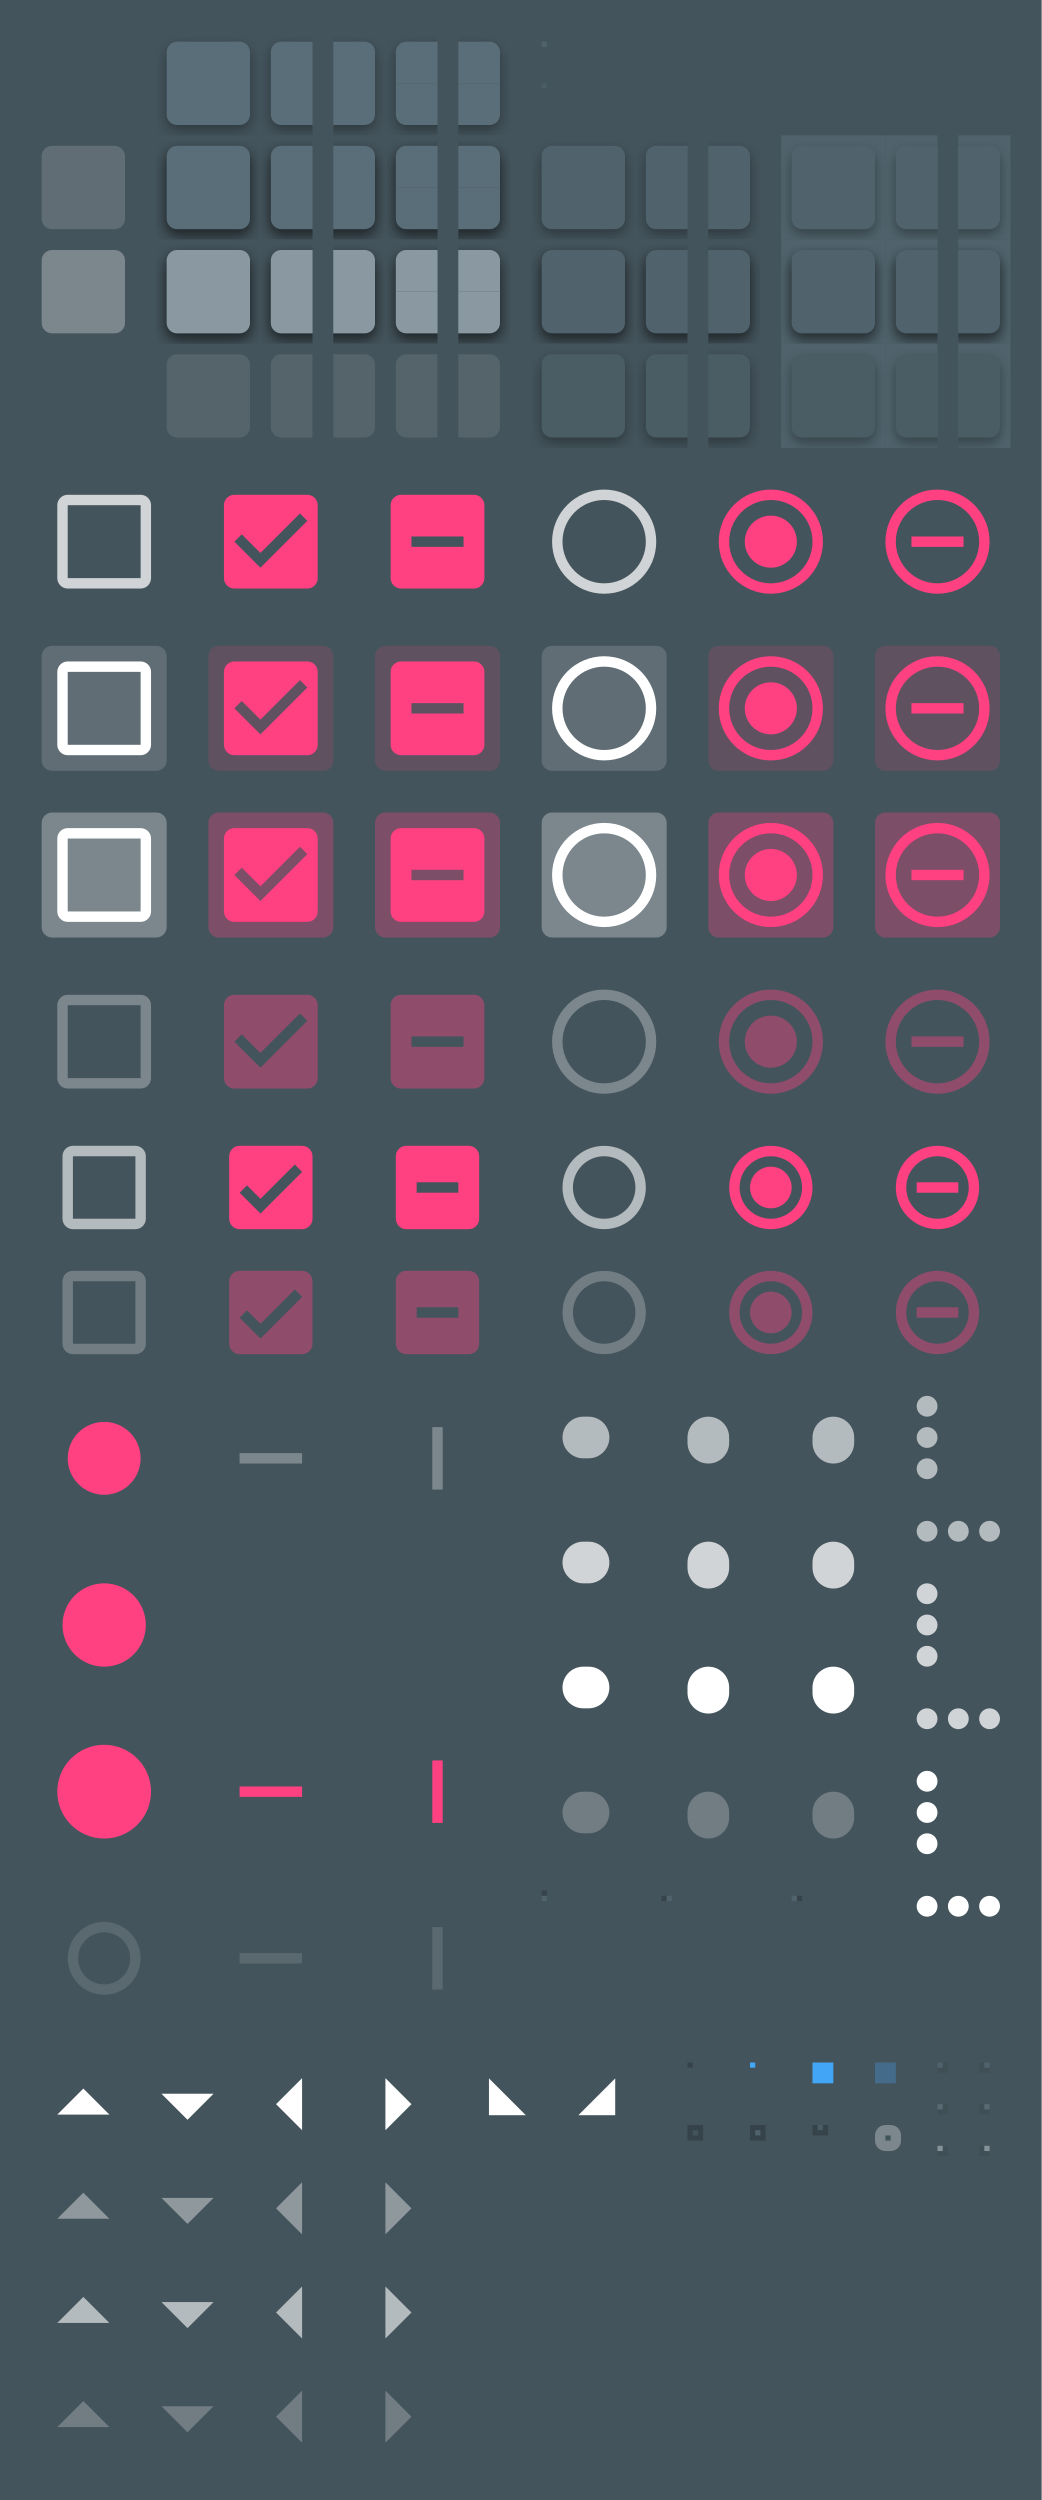
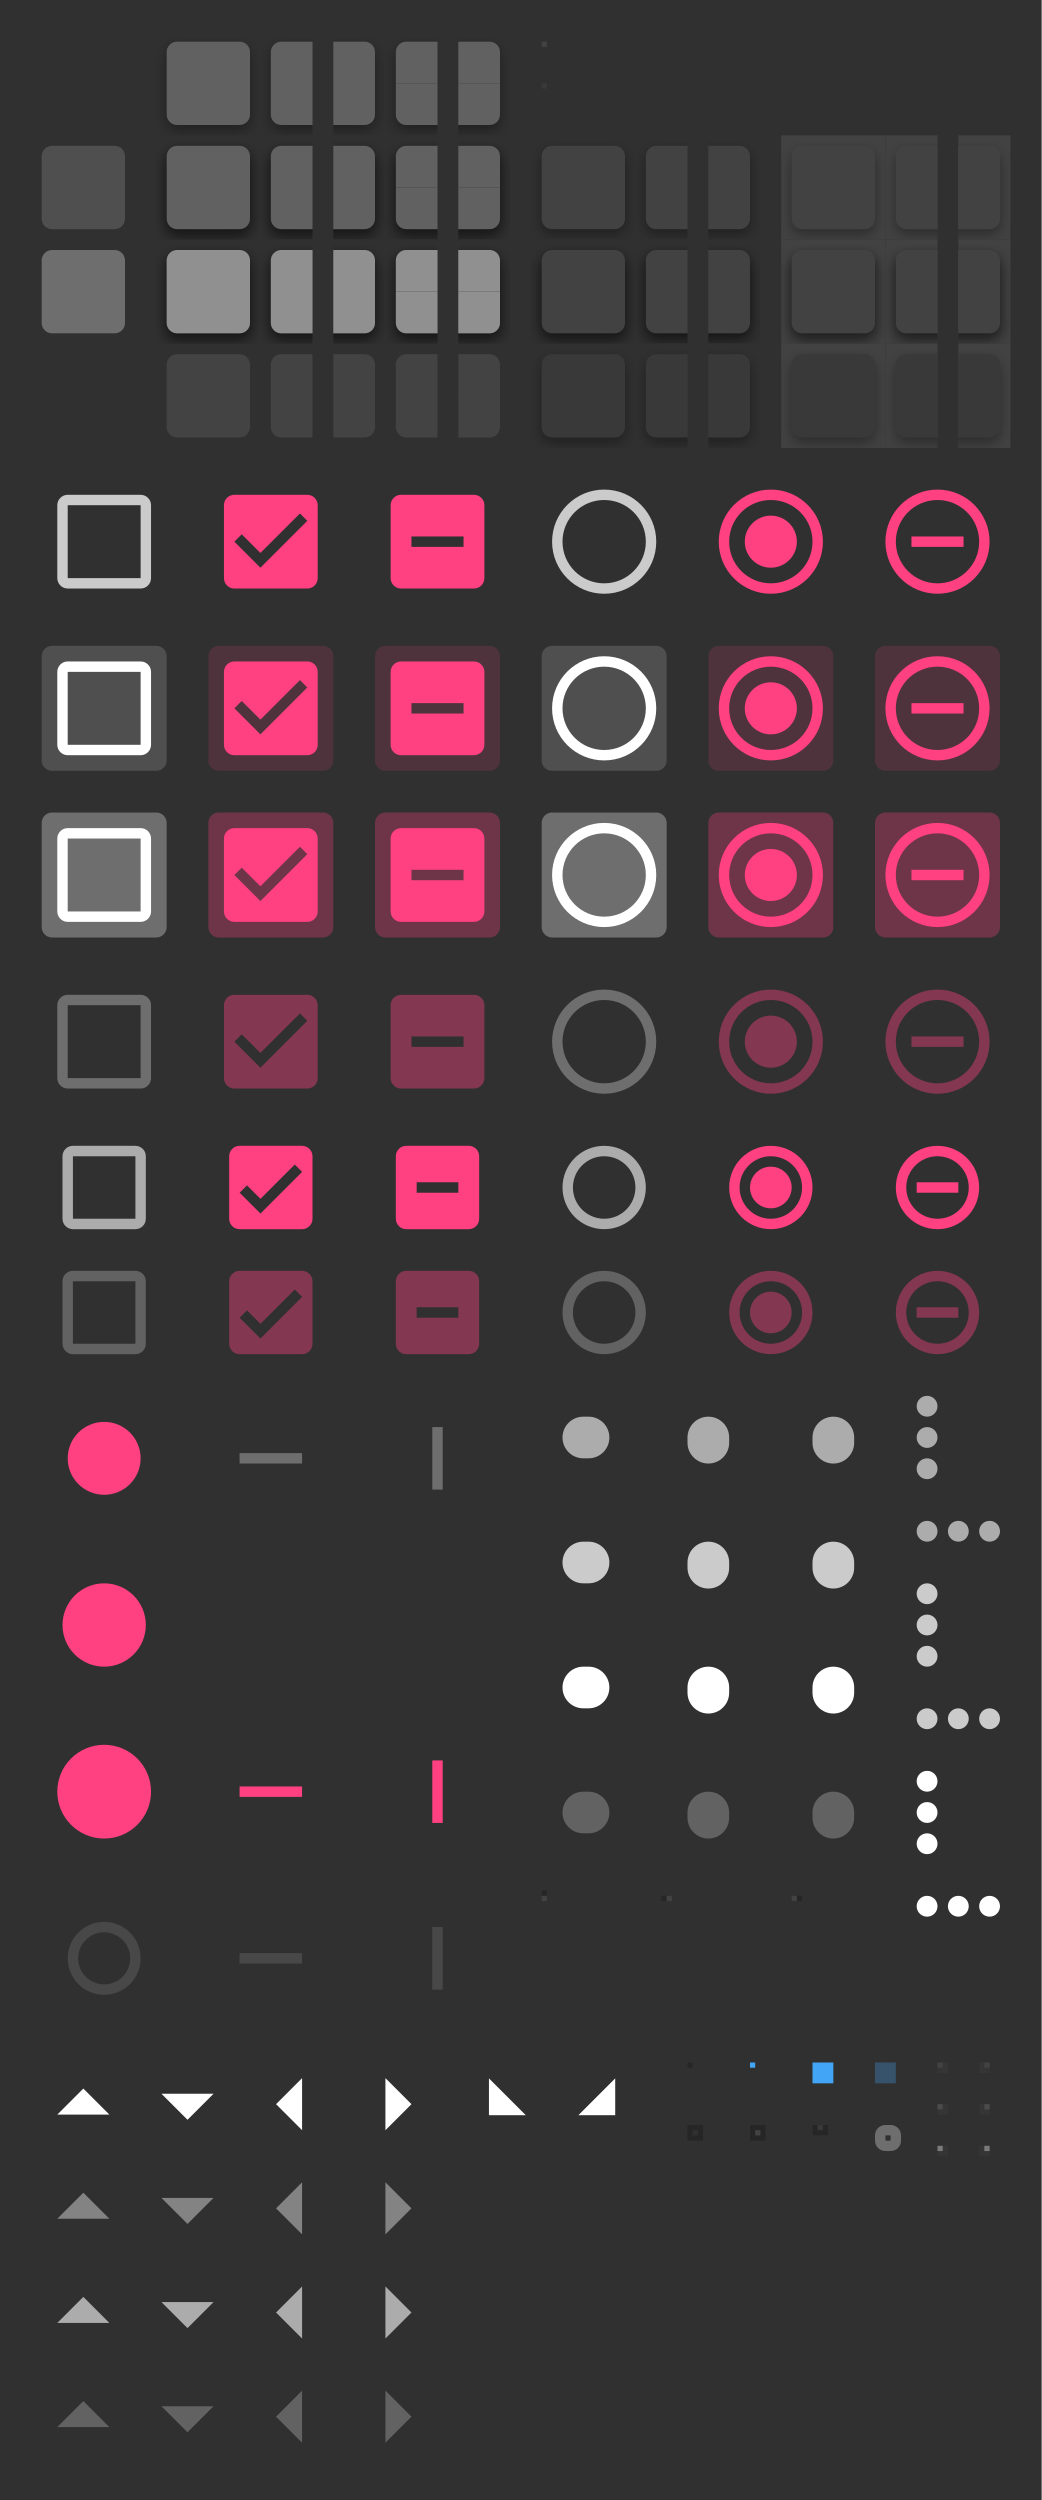
- <svg xmlns="http://www.w3.org/2000/svg" xmlns:xlink="http://www.w3.org/1999/xlink" width="200" height="480" viewBox="0 0 200 480">
-   <rect width="200" height="480" fill="url(#color-bg)" />
-   <defs>
+ <svg xmlns="http://www.w3.org/2000/svg" xmlns:xlink="http://www.w3.org/1999/xlink" width="200" height="480" viewBox="0 0 200 480" version="1.1" id="svg608">
+   <rect width="200" height="480" fill="url(#color-bg)" id="rect6" />
+   <defs id="defs455">
    <filter id="1" color-interpolation-filters="sRGB" x="0" y="0" width="1" height="1">
-       <feFlood flood-color="#000000" flood-opacity="0.12" result="flood" />
-       <feComposite operator="in" in="flood" in2="SourceGraphic" result="composite1" />
-       <feGaussianBlur stdDeviation="1.5" in="composite1" result="blur" />
-       <feOffset dx="0" dy="1" result="offset" />
-       <feComposite in="SourceGraphic" in2="offset" result="fbSourceGraphic" />
-       <feFlood flood-color="#000000" flood-opacity="0.24" in="fbSourceGraphic" result="flood" />
-       <feComposite operator="in" in="flood" in2="fbSourceGraphic" result="composite1" />
-       <feGaussianBlur stdDeviation="1" in="composite1" result="blur" />
-       <feOffset dx="0" dy="1" result="offset" />
-       <feComposite in="fbSourceGraphic" in2="offset" result="composite2" />
+       <feFlood flood-color="#000000" flood-opacity="0.12" result="flood" id="feFlood8" />
+       <feComposite operator="in" in="flood" in2="SourceGraphic" result="composite1" id="feComposite10" />
+       <feGaussianBlur stdDeviation="1.5" in="composite1" result="blur" id="feGaussianBlur12" />
+       <feOffset dx="0" dy="1" result="offset" id="feOffset14" />
+       <feComposite in="SourceGraphic" in2="offset" result="fbSourceGraphic" id="feComposite16" />
+       <feFlood flood-color="#000000" flood-opacity="0.24" in="fbSourceGraphic" result="flood" id="feFlood18" />
+       <feComposite operator="in" in="flood" in2="fbSourceGraphic" result="composite1" id="feComposite20" />
+       <feGaussianBlur stdDeviation="1" in="composite1" result="blur" id="feGaussianBlur22" />
+       <feOffset dx="0" dy="1" result="offset" id="feOffset24" />
+       <feComposite in="fbSourceGraphic" in2="offset" result="composite2" id="feComposite26" />
    </filter>
    <linearGradient id="color-fg">
-       <stop stop-color="#FFFFFF" />
+       <stop stop-color="#FFFFFF" id="stop29" />
    </linearGradient>
    <linearGradient id="color-primary">
-       <stop stop-color="#42A5F5" />
+       <stop stop-color="#42A5F5" id="stop32" />
    </linearGradient>
    <linearGradient id="color-accent">
-       <stop stop-color="#FF4081" />
+       <stop stop-color="#FF4081" id="stop35" />
    </linearGradient>
    <linearGradient id="color-bg">
-       <stop stop-color="#44545c" />
+       <stop id="stop38" style="stop-color:#303030;stop-opacity:1" offset="0" />
    </linearGradient>
    <linearGradient id="color-bg-lighter">
-       <stop stop-color="#596e79" />
+       <stop id="stop41" offset="0" style="stop-color:#616161;stop-opacity:1" />
    </linearGradient>
    <linearGradient id="color-base">
-       <stop stop-color="#50636c" />
+       <stop id="stop44" style="stop-color:#424242;stop-opacity:1" offset="0" />
    </linearGradient>
    <linearGradient id="color-base-alt">
-       <stop stop-color="#4a5c64" />
+       <stop id="stop47" style="stop-color:#393939;stop-opacity:1" offset="0" />
    </linearGradient>
    <linearGradient id="color-border">
-       <stop stop-color="#000000" stop-opacity="0.2" />
+       <stop stop-color="#000000" stop-opacity="0.2" id="stop50" />
    </linearGradient>
    <rect id="1x1" width="1" height="1" />
    <rect id="2x2" width="2" height="2" />
    <rect id="4x4" width="4" height="4" />
    <rect id="16x16" width="16" height="16" opacity="0" />
    <rect id="17x17" width="17" height="17" opacity="0" />
    <rect id="24x24" width="24" height="24" opacity="0" />
    <clipPath id="left">
-       <rect width="10" height="20" x="-2" y="-2" />
+       <rect width="10" height="20" x="-2" y="-2" id="rect59" />
    </clipPath>
    <clipPath id="right">
-       <rect width="10" height="20" x="8" y="-2" />
+       <rect width="10" height="20" x="8" y="-2" id="rect62" />
    </clipPath>
    <clipPath id="left-top">
-       <rect width="10" height="10" x="-2" y="-2" />
+       <rect width="10" height="10" x="-2" y="-2" id="rect65" />
    </clipPath>
    <clipPath id="left-bottom">
-       <rect width="10" height="10" x="-2" y="8" />
+       <rect width="10" height="10" x="-2" y="8" id="rect68" />
    </clipPath>
    <clipPath id="right-top">
-       <rect width="10" height="10" x="8" y="-2" />
+       <rect width="10" height="10" x="8" y="-2" id="rect71" />
    </clipPath>
    <clipPath id="right-bottom">
-       <rect width="10" height="10" x="8" y="8" />
+       <rect width="10" height="10" x="8" y="8" id="rect74" />
    </clipPath>
    <g id="base-box">
-       <rect width="20" height="20" x="-2" y="-2" opacity="0" />
-       <rect width="16" height="16" rx="2" ry="2" />
+       <rect width="20" height="20" x="-2" y="-2" opacity="0" id="rect77" />
+       <rect width="16" height="16" rx="2" ry="2" id="rect79" />
    </g>
    <use xlink:href="#base-box" id="base-flat-button" fill="url(#color-fg)" opacity="0" />
    <use xlink:href="#base-box" id="base-flat-button-hover" fill="url(#color-fg)" opacity="0.15" />
    <use xlink:href="#base-box" id="base-flat-button-active" fill="url(#color-fg)" opacity="0.3" />
    <use xlink:href="#base-box" id="base-flat-button-insensitive" fill="url(#color-fg)" opacity="0" />
    <use xlink:href="#base-box" id="base-button" fill="url(#color-bg-lighter)" filter="url(#1)" />
    <use xlink:href="#base-button" id="base-button-hover" filter="url(#1)" />
    <g id="base-button-active">
-       <use xlink:href="#base-button-hover" />
-       <use xlink:href="#base-flat-button-active" />
+       <use xlink:href="#base-button-hover" id="use88" />
+       <use xlink:href="#base-flat-button-active" id="use90" />
    </g>
    <use xlink:href="#base-flat-button-active" id="base-button-insensitive" opacity="0.3" />
    <use xlink:href="#1x1" id="base-entry-background" fill="url(#color-base)" />
    <use xlink:href="#1x1" id="base-entry-background-insensitive" fill="url(#color-base-alt)" />
    <use xlink:href="#base-box" id="base-entry-box" fill="url(#color-base)" filter="url(#1)" />
    <use xlink:href="#base-entry-box" id="base-entry-box-active" filter="url(#1)" />
    <use xlink:href="#base-box" id="base-entry-box-insensitive" fill="url(#color-base-alt)" filter="url(#1)" />
    <rect id="background-fill" width="20" height="20" x="-2" y="-2" fill="url(#color-bg)" />
    <g id="base-entry">
-       <use xlink:href="#background-fill" />
-       <use xlink:href="#base-entry-box" />
+       <use xlink:href="#background-fill" id="use100" />
+       <use xlink:href="#base-entry-box" id="use102" />
    </g>
    <g id="base-entry-active">
-       <use xlink:href="#background-fill" />
-       <use xlink:href="#base-entry-box-active" />
+       <use xlink:href="#background-fill" id="use105" />
+       <use xlink:href="#base-entry-box-active" id="use107" />
    </g>
    <g id="base-entry-insensitive">
-       <use xlink:href="#background-fill" />
-       <use xlink:href="#base-entry-box-insensitive" />
+       <use xlink:href="#background-fill" id="use110" />
+       <use xlink:href="#base-entry-box-insensitive" id="use112" />
    </g>
    <rect id="notebook-background-fill" width="20" height="20" x="-2" y="-2" fill="url(#color-base)" />
    <g id="base-notebook-entry">
-       <use xlink:href="#notebook-background-fill" />
-       <use xlink:href="#base-entry-box" />
+       <use xlink:href="#notebook-background-fill" id="use116" />
+       <use xlink:href="#base-entry-box" id="use118" />
    </g>
    <g id="base-notebook-entry-active">
-       <use xlink:href="#notebook-background-fill" />
-       <use xlink:href="#base-entry-box-active" />
+       <use xlink:href="#notebook-background-fill" id="use121" />
+       <use xlink:href="#base-entry-box-active" id="use123" />
    </g>
    <g id="base-notebook-entry-insensitive">
-       <use xlink:href="#notebook-background-fill" />
-       <use xlink:href="#base-entry-box-insensitive" />
+       <use xlink:href="#notebook-background-fill" id="use126" />
+       <use xlink:href="#base-entry-box-insensitive" id="use128" />
    </g>
    <use clip-path="url(#left)" xlink:href="#base-button" id="base-combo-rtl-button" />
    <use clip-path="url(#left)" xlink:href="#base-button-hover" id="base-combo-rtl-button-hover" />
    <use clip-path="url(#left)" xlink:href="#base-button-active" id="base-combo-rtl-button-active" />
    <use clip-path="url(#left)" xlink:href="#base-button-insensitive" id="base-combo-rtl-button-insensitive" />
    <use clip-path="url(#right)" xlink:href="#base-button" id="base-combo-ltr-button" />
    <use clip-path="url(#right)" xlink:href="#base-button-hover" id="base-combo-ltr-button-hover" />
    <use clip-path="url(#right)" xlink:href="#base-button-active" id="base-combo-ltr-button-active" />
    <use clip-path="url(#right)" xlink:href="#base-button-insensitive" id="base-combo-ltr-button-insensitive" />
    <use clip-path="url(#left-top)" xlink:href="#base-button" id="base-spin-rtl-up" />
    <use clip-path="url(#left-top)" xlink:href="#base-button-hover" id="base-spin-rtl-up-hover" />
    <use clip-path="url(#left-top)" xlink:href="#base-button-active" id="base-spin-rtl-up-active" />
    <use clip-path="url(#left-top)" xlink:href="#base-button-insensitive" id="base-spin-rtl-up-insensitive" />
    <use clip-path="url(#left-bottom)" xlink:href="#base-button" id="base-spin-rtl-down" />
    <use clip-path="url(#left-bottom)" xlink:href="#base-button-hover" id="base-spin-rtl-down-hover" />
    <use clip-path="url(#left-bottom)" xlink:href="#base-button-active" id="base-spin-rtl-down-active" />
    <use clip-path="url(#left-bottom)" xlink:href="#base-button-insensitive" id="base-spin-rtl-down-insensitive" />
    <use clip-path="url(#right-top)" xlink:href="#base-button" id="base-spin-ltr-up" />
    <use clip-path="url(#right-top)" xlink:href="#base-button-hover" id="base-spin-ltr-up-hover" />
    <use clip-path="url(#right-top)" xlink:href="#base-button-active" id="base-spin-ltr-up-active" />
    <use clip-path="url(#right-top)" xlink:href="#base-button-insensitive" id="base-spin-ltr-up-insensitive" />
    <use clip-path="url(#right-bottom)" xlink:href="#base-button" id="base-spin-ltr-down" />
    <use clip-path="url(#right-bottom)" xlink:href="#base-button-hover" id="base-spin-ltr-down-hover" />
    <use clip-path="url(#right-bottom)" xlink:href="#base-button-active" id="base-spin-ltr-down-active" />
    <use clip-path="url(#right-bottom)" xlink:href="#base-button-insensitive" id="base-spin-ltr-down-insensitive" />
    <use clip-path="url(#left)" xlink:href="#base-entry" id="base-combo-ltr-entry" />
    <use clip-path="url(#left)" xlink:href="#base-entry-active" id="base-combo-ltr-entry-active" />
    <use clip-path="url(#left)" xlink:href="#base-entry-insensitive" id="base-combo-ltr-entry-insensitive" />
    <use clip-path="url(#right)" xlink:href="#base-entry" id="base-combo-rtl-entry" />
    <use clip-path="url(#right)" xlink:href="#base-entry-active" id="base-combo-rtl-entry-active" />
    <use clip-path="url(#right)" xlink:href="#base-entry-insensitive" id="base-combo-rtl-entry-insensitive" />
    <use clip-path="url(#left)" xlink:href="#base-notebook-entry" id="base-notebook-combo-ltr-entry" />
    <use clip-path="url(#left)" xlink:href="#base-notebook-entry-active" id="base-notebook-combo-ltr-entry-active" />
    <use clip-path="url(#left)" xlink:href="#base-notebook-entry-insensitive" id="base-notebook-combo-ltr-entry-insensitive" />
    <use clip-path="url(#right)" xlink:href="#base-notebook-entry" id="base-notebook-combo-rtl-entry" />
    <use clip-path="url(#right)" xlink:href="#base-notebook-entry-active" id="base-notebook-combo-rtl-entry-active" />
    <use clip-path="url(#right)" xlink:href="#base-notebook-entry-insensitive" id="base-notebook-combo-rtl-entry-insensitive" />
    <path id="checkbox-unchecked-path" d="M19 5v14H5V5h14m0-2H5c-1.1 0-2 .9-2 2v14c0 1.1.9 2 2 2h14c1.1 0 2-.9 2-2V5c0-1.1-.9-2-2-2z" />
    <path id="checkbox-checked-path" d="M19 3H5c-1.11 0-2 .9-2 2v14c0 1.1.89 2 2 2h14c1.11 0 2-.9 2-2V5c0-1.1-.89-2-2-2zm-9 14l-5-5 1.41-1.41L10 14.17l7.59-7.59L19 8l-9 9z" />
    <path id="checkbox-mixed-path" d="M19 3H5c-1.1 0-2 .9-2 2v14c0 1.1.9 2 2 2h14c1.1 0 2-.9 2-2V5c0-1.1-.9-2-2-2zm-2 10H7v-2h10v2z" />
    <path id="radio-unchecked-path" d="M12 2C6.48 2 2 6.48 2 12s4.48 10 10 10 10-4.48 10-10S17.52 2 12 2zm0 18c-4.42 0-8-3.58-8-8s3.58-8 8-8 8 3.58 8 8-3.58 8-8 8z" />
    <path id="radio-checked-path" d="M12 7c-2.76 0-5 2.24-5 5s2.24 5 5 5 5-2.24 5-5-2.24-5-5-5zm0-5C6.48 2 2 6.48 2 12s4.48 10 10 10 10-4.48 10-10S17.52 2 12 2zm0 18c-4.42 0-8-3.58-8-8s3.58-8 8-8 8 3.58 8 8-3.58 8-8 8z" />
    <path id="radio-mixed-path" d="m12 2c-5.52 0-10 4.48-10 10s4.48 10 10 10 10-4.48 10-10-4.48-10-10-10zm0 2c4.42 0 8 3.58 8 8s-3.58 8-8 8-8-3.58-8-8 3.58-8 8-8zm-5 7v2h10v-2h-10z" />
    <path id="menu-checkbox-unchecked-path" d="m2 0a2 2 0 0 0 -2 2v12a2 2 0 0 0 2 2h12a2 2 0 0 0 2 -2v-12a2 2 0 0 0 -2 -2h-12zm0 2h12v12h-12v-12z" />
    <path id="menu-checkbox-checked-path" d="m2 0a2 2 0 0 0 -2 2v12a2 2 0 0 0 2 2h12a2 2 0 0 0 2 -2v-12a2 2 0 0 0 -2 -2h-12zm10.6 3.59l1.41 1.41-8 8-4-4 1.41-1.41 2.59 2.59 6.59-6.59z" />
    <path id="menu-checkbox-mixed-path" d="m2 0a2 2 0 0 0 -2 2v12a2 2 0 0 0 2 2h12a2 2 0 0 0 2 -2v-12a2 2 0 0 0 -2 -2h-12zm2 7h8v2h-8v-2z" />
    <path id="menu-radio-unchecked-path" d="m8 0a8 8 0 0 0 -8 8 8 8 0 0 0 8 8 8 8 0 0 0 8 -8 8 8 0 0 0 -8 -8zm0 2a6 6 0 0 1 6 6 6 6 0 0 1 -6 6 6 6 0 0 1 -6 -6 6 6 0 0 1 6 -6z" />
    <path id="menu-radio-checked-path" d="m8 0a8 8 0 0 0 -8 8 8 8 0 0 0 8 8 8 8 0 0 0 8 -8 8 8 0 0 0 -8 -8zm0 2a6 6 0 0 1 6 6 6 6 0 0 1 -6 6 6 6 0 0 1 -6 -6 6 6 0 0 1 6 -6zm0 2a4 4 0 0 0 -4 4 4 4 0 0 0 4 4 4 4 0 0 0 4 -4 4 4 0 0 0 -4 -4z" />
    <path id="menu-radio-mixed-path" d="m8 0a8 8 0 0 0 -8 8 8 8 0 0 0 8 8 8 8 0 0 0 8 -8 8 8 0 0 0 -8 -8zm0 2a6 6 0 0 1 6 6 6 6 0 0 1 -6 6 6 6 0 0 1 -6 -6 6 6 0 0 1 6 -6zm-4 5v2h8v-2h-8z" />
    <rect id="button-fill" width="24" height="24" rx="2" ry="2" />
    <g id="base-checkbox-unchecked" fill="url(#color-fg)" opacity="0.75">
-       <use xlink:href="#button-fill" opacity="0" />
-       <use xlink:href="#checkbox-unchecked-path" />
+       <use xlink:href="#button-fill" opacity="0" id="use180" />
+       <use xlink:href="#checkbox-unchecked-path" id="use182" />
    </g>
    <g id="base-checkbox-unchecked-hover" fill="url(#color-fg)">
-       <use xlink:href="#button-fill" opacity="0.15" />
-       <use xlink:href="#checkbox-unchecked-path" />
+       <use xlink:href="#button-fill" opacity="0.15" id="use185" />
+       <use xlink:href="#checkbox-unchecked-path" id="use187" />
    </g>
    <g id="base-checkbox-unchecked-active" fill="url(#color-fg)">
-       <use xlink:href="#button-fill" opacity="0.3" />
-       <use xlink:href="#checkbox-unchecked-path" />
+       <use xlink:href="#button-fill" opacity="0.3" id="use190" />
+       <use xlink:href="#checkbox-unchecked-path" id="use192" />
    </g>
    <use xlink:href="#base-checkbox-unchecked" id="base-checkbox-unchecked-insensitive" opacity="0.4" />
    <g id="base-checkbox-checked" fill="url(#color-accent)">
-       <use xlink:href="#button-fill" opacity="0" />
-       <use xlink:href="#checkbox-checked-path" />
+       <use xlink:href="#button-fill" opacity="0" id="use196" />
+       <use xlink:href="#checkbox-checked-path" id="use198" />
    </g>
    <g id="base-checkbox-checked-hover" fill="url(#color-accent)">
-       <use xlink:href="#button-fill" opacity="0.15" />
-       <use xlink:href="#checkbox-checked-path" />
+       <use xlink:href="#button-fill" opacity="0.15" id="use201" />
+       <use xlink:href="#checkbox-checked-path" id="use203" />
    </g>
    <g id="base-checkbox-checked-active" fill="url(#color-accent)">
-       <use xlink:href="#button-fill" opacity="0.3" />
-       <use xlink:href="#checkbox-checked-path" />
+       <use xlink:href="#button-fill" opacity="0.3" id="use206" />
+       <use xlink:href="#checkbox-checked-path" id="use208" />
    </g>
    <use xlink:href="#base-checkbox-checked" id="base-checkbox-checked-insensitive" opacity="0.4" />
    <g id="base-checkbox-mixed" fill="url(#color-accent)">
-       <use xlink:href="#button-fill" opacity="0" />
-       <use xlink:href="#checkbox-mixed-path" />
+       <use xlink:href="#button-fill" opacity="0" id="use212" />
+       <use xlink:href="#checkbox-mixed-path" id="use214" />
    </g>
    <g id="base-checkbox-mixed-hover" fill="url(#color-accent)">
-       <use xlink:href="#button-fill" opacity="0.15" />
-       <use xlink:href="#checkbox-mixed-path" />
+       <use xlink:href="#button-fill" opacity="0.15" id="use217" />
+       <use xlink:href="#checkbox-mixed-path" id="use219" />
    </g>
    <g id="base-checkbox-mixed-active" fill="url(#color-accent)">
-       <use xlink:href="#button-fill" opacity="0.3" />
-       <use xlink:href="#checkbox-mixed-path" />
+       <use xlink:href="#button-fill" opacity="0.3" id="use222" />
+       <use xlink:href="#checkbox-mixed-path" id="use224" />
    </g>
    <use xlink:href="#base-checkbox-mixed" id="base-checkbox-mixed-insensitive" opacity="0.4" />
    <g id="base-radio-unchecked" fill="url(#color-fg)" opacity="0.75">
-       <use xlink:href="#button-fill" opacity="0" />
-       <use xlink:href="#radio-unchecked-path" />
+       <use xlink:href="#button-fill" opacity="0" id="use228" />
+       <use xlink:href="#radio-unchecked-path" id="use230" />
    </g>
    <g id="base-radio-unchecked-hover" fill="url(#color-fg)">
-       <use xlink:href="#button-fill" opacity="0.15" />
-       <use xlink:href="#radio-unchecked-path" />
+       <use xlink:href="#button-fill" opacity="0.15" id="use233" />
+       <use xlink:href="#radio-unchecked-path" id="use235" />
    </g>
    <g id="base-radio-unchecked-active" fill="url(#color-fg)">
-       <use xlink:href="#button-fill" opacity="0.3" />
-       <use xlink:href="#radio-unchecked-path" />
+       <use xlink:href="#button-fill" opacity="0.3" id="use238" />
+       <use xlink:href="#radio-unchecked-path" id="use240" />
    </g>
    <use xlink:href="#base-radio-unchecked" id="base-radio-unchecked-insensitive" opacity="0.4" />
    <g id="base-radio-checked" fill="url(#color-accent)">
-       <use xlink:href="#button-fill" opacity="0" />
-       <use xlink:href="#radio-checked-path" />
+       <use xlink:href="#button-fill" opacity="0" id="use244" />
+       <use xlink:href="#radio-checked-path" id="use246" />
    </g>
    <g id="base-radio-checked-hover" fill="url(#color-accent)">
-       <use xlink:href="#button-fill" opacity="0.15" />
-       <use xlink:href="#radio-checked-path" />
+       <use xlink:href="#button-fill" opacity="0.15" id="use249" />
+       <use xlink:href="#radio-checked-path" id="use251" />
    </g>
    <g id="base-radio-checked-active" fill="url(#color-accent)">
-       <use xlink:href="#button-fill" opacity="0.3" />
-       <use xlink:href="#radio-checked-path" />
+       <use xlink:href="#button-fill" opacity="0.3" id="use254" />
+       <use xlink:href="#radio-checked-path" id="use256" />
    </g>
    <use xlink:href="#base-radio-checked" id="base-radio-checked-insensitive" opacity="0.4" />
    <g id="base-radio-mixed" fill="url(#color-accent)">
-       <use xlink:href="#button-fill" opacity="0" />
-       <use xlink:href="#radio-mixed-path" />
+       <use xlink:href="#button-fill" opacity="0" id="use260" />
+       <use xlink:href="#radio-mixed-path" id="use262" />
    </g>
    <g id="base-radio-mixed-hover" fill="url(#color-accent)">
-       <use xlink:href="#button-fill" opacity="0.15" />
-       <use xlink:href="#radio-mixed-path" />
+       <use xlink:href="#button-fill" opacity="0.15" id="use265" />
+       <use xlink:href="#radio-mixed-path" id="use267" />
    </g>
    <g id="base-radio-mixed-active" fill="url(#color-accent)">
-       <use xlink:href="#button-fill" opacity="0.3" />
-       <use xlink:href="#radio-mixed-path" />
+       <use xlink:href="#button-fill" opacity="0.3" id="use270" />
+       <use xlink:href="#radio-mixed-path" id="use272" />
    </g>
    <use xlink:href="#base-radio-mixed" id="base-radio-mixed-insensitive" opacity="0.4" />
    <g id="base-menu-checkbox-unchecked" fill="url(#color-fg)" opacity="0.6">
-       <use xlink:href="#16x16" />
-       <use xlink:href="#menu-checkbox-unchecked-path" />
+       <use xlink:href="#16x16" id="use276" />
+       <use xlink:href="#menu-checkbox-unchecked-path" id="use278" />
    </g>
    <use xlink:href="#base-menu-checkbox-unchecked" id="base-menu-checkbox-unchecked-insensitive" opacity="0.4" />
    <g id="base-menu-checkbox-checked" fill="url(#color-accent)">
-       <use xlink:href="#16x16" />
-       <use xlink:href="#menu-checkbox-checked-path" />
+       <use xlink:href="#16x16" id="use282" />
+       <use xlink:href="#menu-checkbox-checked-path" id="use284" />
    </g>
    <use xlink:href="#base-menu-checkbox-checked" id="base-menu-checkbox-checked-insensitive" opacity="0.4" />
    <g id="base-menu-checkbox-mixed" fill="url(#color-accent)">
-       <use xlink:href="#16x16" />
-       <use xlink:href="#menu-checkbox-mixed-path" />
+       <use xlink:href="#16x16" id="use288" />
+       <use xlink:href="#menu-checkbox-mixed-path" id="use290" />
    </g>
    <use xlink:href="#base-menu-checkbox-mixed" id="base-menu-checkbox-mixed-insensitive" opacity="0.4" />
    <g id="base-menu-radio-unchecked" fill="url(#color-fg)" opacity="0.6">
-       <use xlink:href="#16x16" />
-       <use xlink:href="#menu-radio-unchecked-path" />
+       <use xlink:href="#16x16" id="use294" />
+       <use xlink:href="#menu-radio-unchecked-path" id="use296" />
    </g>
    <use xlink:href="#base-menu-radio-unchecked" id="base-menu-radio-unchecked-insensitive" opacity="0.4" />
    <g id="base-menu-radio-checked" fill="url(#color-accent)">
-       <use xlink:href="#16x16" />
-       <use xlink:href="#menu-radio-checked-path" />
+       <use xlink:href="#16x16" id="use300" />
+       <use xlink:href="#menu-radio-checked-path" id="use302" />
    </g>
    <use xlink:href="#base-menu-radio-checked" id="base-menu-radio-checked-insensitive" opacity="0.4" />
    <g id="base-menu-radio-mixed" fill="url(#color-accent)">
-       <use xlink:href="#16x16" />
-       <use xlink:href="#menu-radio-mixed-path" />
+       <use xlink:href="#16x16" id="use306" />
+       <use xlink:href="#menu-radio-mixed-path" id="use308" />
    </g>
    <use xlink:href="#base-menu-radio-mixed" id="base-menu-radio-mixed-insensitive" opacity="0.4" />
    <g id="base-scale-slider">
-       <use xlink:href="#24x24" />
-       <circle cx="12" cy="12" r="7" fill="url(#color-accent)" />
+       <use xlink:href="#24x24" id="use312" />
+       <circle cx="12" cy="12" r="7" fill="url(#color-accent)" id="circle314" />
    </g>
    <g id="base-scale-slider-hover">
-       <use xlink:href="#24x24" />
-       <circle cx="12" cy="12" r="8" fill="url(#color-accent)" />
+       <use xlink:href="#24x24" id="use317" />
+       <circle cx="12" cy="12" r="8" fill="url(#color-accent)" id="circle319" />
    </g>
    <g id="base-scale-slider-active">
-       <use xlink:href="#24x24" />
-       <circle cx="12" cy="12" r="9" fill="url(#color-accent)" />
+       <use xlink:href="#24x24" id="use322" />
+       <circle cx="12" cy="12" r="9" fill="url(#color-accent)" id="circle324" />
    </g>
    <g id="base-scale-slider-insensitive">
-       <use xlink:href="#24x24" />
-       <circle cx="12" cy="12" r="7" fill="url(#color-bg)" />
-       <circle cx="12" cy="12" r="6" fill="none" stroke="url(#color-fg)" stroke-width="2" opacity="0.12" />
+       <use xlink:href="#24x24" id="use327" />
+       <circle cx="12" cy="12" r="7" fill="url(#color-bg)" id="circle329" />
+       <circle cx="12" cy="12" r="6" fill="none" stroke="url(#color-fg)" stroke-width="2" opacity="0.12" id="circle331" />
    </g>
    <g id="base-scale-trough">
-       <use xlink:href="#24x24" />
-       <rect width="12" height="2" x="6" y="11" />
+       <use xlink:href="#24x24" id="use334" />
+       <rect width="12" height="2" x="6" y="11" id="rect336" />
    </g>
    <use xlink:href="#base-scale-trough" id="base-scale-horz-trough" fill="url(#color-fg)" opacity="0.3" />
    <use xlink:href="#base-scale-trough" id="base-scale-horz-trough-active" fill="url(#color-accent)" />
    <use xlink:href="#base-scale-horz-trough" id="base-scale-horz-trough-insensitive" opacity="0.4" />
    <use xlink:href="#base-scale-horz-trough" id="base-scale-vert-trough" transform="rotate(90,12,12)" />
    <use xlink:href="#base-scale-horz-trough-active" id="base-scale-vert-trough-active" transform="rotate(90,12,12)" />
    <use xlink:href="#base-scale-horz-trough-insensitive" id="base-scale-vert-trough-insensitive" transform="rotate(90,12,12)" />
    <g id="base-scrollbar-slider">
-       <use xlink:href="#17x17" y="-1" />
-       <rect width="9" height="8" x="4" y="4" rx="4" ry="4" />
+       <use xlink:href="#17x17" y="-1" id="use345" />
+       <rect width="9" height="8" x="4" y="4" rx="4" ry="4" id="rect347" />
    </g>
    <use xlink:href="#base-scrollbar-horz-slider-active" id="base-scrollbar-horz-slider" opacity="0.6" />
    <use xlink:href="#base-scrollbar-horz-slider-active" id="base-scrollbar-horz-slider-hover" opacity="0.75" />
    <use xlink:href="#base-scrollbar-slider" id="base-scrollbar-horz-slider-active" fill="url(#color-fg)" />
    <use xlink:href="#base-scrollbar-horz-slider" id="base-scrollbar-horz-slider-insensitive" opacity="0.4" />
    <g id="base-scrollbar-horz-trough">
-       <use xlink:href="#base-border" y="-1" />
-       <use xlink:href="#base-entry-background" />
+       <use xlink:href="#base-border" y="-1" id="use354" />
+       <use xlink:href="#base-entry-background" id="use356" />
    </g>
    <use xlink:href="#base-scrollbar-horz-slider" id="base-scrollbar-vert-ltr-slider" transform="rotate(-90,8.5,8.5)" />
    <use xlink:href="#base-scrollbar-horz-slider-hover" id="base-scrollbar-vert-ltr-slider-hover" transform="rotate(-90,8.5,8.5)" />
    <use xlink:href="#base-scrollbar-horz-slider-active" id="base-scrollbar-vert-ltr-slider-active" transform="rotate(-90,8.5,8.5)" />
    <use xlink:href="#base-scrollbar-horz-slider-insensitive" id="base-scrollbar-vert-ltr-slider-insensitive" transform="rotate(-90,8.5,8.5)" />
    <use xlink:href="#base-scrollbar-horz-trough" id="base-scrollbar-vert-ltr-trough" transform="rotate(-90,0.5,0.5)" />
    <use xlink:href="#base-scrollbar-horz-slider" id="base-scrollbar-vert-rtl-slider" transform="rotate(90,8,8)" />
    <use xlink:href="#base-scrollbar-horz-slider-hover" id="base-scrollbar-vert-rtl-slider-hover" transform="rotate(90,8,8)" />
    <use xlink:href="#base-scrollbar-horz-slider-active" id="base-scrollbar-vert-rtl-slider-active" transform="rotate(90,8,8)" />
    <use xlink:href="#base-scrollbar-horz-slider-insensitive" id="base-scrollbar-vert-rtl-slider-insensitive" transform="rotate(90,8,8)" />
    <use xlink:href="#base-scrollbar-horz-trough" id="base-scrollbar-vert-rtl-trough" transform="rotate(90,0.5,0.5)" />
    <circle id="dot-path" cx="2" cy="2" r="2" />
    <g id="base-handle">
-       <use xlink:href="#dot-path" x="0" y="0" />
-       <use xlink:href="#dot-path" x="6" y="0" />
-       <use xlink:href="#dot-path" x="12" y="0" />
+       <use xlink:href="#dot-path" x="0" y="0" id="use370" />
+       <use xlink:href="#dot-path" x="6" y="0" id="use372" />
+       <use xlink:href="#dot-path" x="12" y="0" id="use374" />
    </g>
    <use xlink:href="#base-handle-horz-active" id="base-handle-horz" opacity="0.6" />
    <use xlink:href="#base-handle-horz-active" id="base-handle-horz-hover" opacity="0.75" />
    <use xlink:href="#base-handle" id="base-handle-horz-active" fill="url(#color-fg)" />
    <use xlink:href="#base-handle-horz" id="base-handle-vert" transform="rotate(90,2,2)" />
    <use xlink:href="#base-handle-horz-hover" id="base-handle-vert-hover" transform="rotate(90,2,2)" />
    <use xlink:href="#base-handle-horz-active" id="base-handle-vert-active" transform="rotate(90,2,2)" />
    <path id="pan-path" d="M 13,6 8,11 3,6 Z" />
    <g id="base-pan">
-       <use xlink:href="#16x16" />
-       <use xlink:href="#pan-path" />
+       <use xlink:href="#16x16" id="use384" />
+       <use xlink:href="#pan-path" id="use386" />
    </g>
    <use xlink:href="#base-pan" id="base-pan-down" fill="url(#color-fg)" />
    <use xlink:href="#base-pan-down" id="base-pan-down-insensitive" opacity="0.4" />
    <use xlink:href="#base-pan-down" id="base-pan-down-alt" opacity="0.6" />
    <use xlink:href="#base-pan-down-alt" id="base-pan-down-alt-insensitive" opacity="0.4" />
    <use xlink:href="#base-pan-down" id="base-pan-up" transform="rotate(180,8,8)" />
    <use xlink:href="#base-pan-down-insensitive" id="base-pan-up-insensitive" transform="rotate(180,8,8)" />
    <use xlink:href="#base-pan-down-alt" id="base-pan-up-alt" transform="rotate(180,8,8)" />
    <use xlink:href="#base-pan-down-alt-insensitive" id="base-pan-up-alt-insensitive" transform="rotate(180,8,8)" />
    <use xlink:href="#base-pan-down" id="base-pan-left" transform="rotate(90,8,8)" />
    <use xlink:href="#base-pan-down-insensitive" id="base-pan-left-insensitive" transform="rotate(90,8,8)" />
    <use xlink:href="#base-pan-down-alt" id="base-pan-left-alt" transform="rotate(90,8,8)" />
    <use xlink:href="#base-pan-down-alt-insensitive" id="base-pan-left-alt-insensitive" transform="rotate(90,8,8)" />
    <use xlink:href="#base-pan-down" id="base-pan-right" transform="rotate(-90,8,8)" />
    <use xlink:href="#base-pan-down-insensitive" id="base-pan-right-insensitive" transform="rotate(-90,8,8)" />
    <use xlink:href="#base-pan-down-alt" id="base-pan-right-alt" transform="rotate(-90,8,8)" />
    <use xlink:href="#base-pan-down-alt-insensitive" id="base-pan-right-alt-insensitive" transform="rotate(-90,8,8)" />
    <g id="base-pan-left-semi" fill="url(#color-fg)">
-       <use xlink:href="#16x16" />
-       <use xlink:href="#pan-path" transform="rotate(45,8,8)" />
+       <use xlink:href="#16x16" id="use405" />
+       <use xlink:href="#pan-path" transform="rotate(45,8,8)" id="use407" />
    </g>
    <g id="base-pan-right-semi" fill="url(#color-fg)">
-       <use xlink:href="#16x16" />
-       <use xlink:href="#pan-path" transform="rotate(-45,8,8)" />
+       <use xlink:href="#16x16" id="use410" />
+       <use xlink:href="#pan-path" transform="rotate(-45,8,8)" id="use412" />
    </g>
    <use xlink:href="#1x1" id="base-border" fill="url(#color-border)" />
    <use xlink:href="#1x1" id="base-tab" fill="url(#color-primary)" />
    <use xlink:href="#4x4" id="base-progressbar-progress" fill="url(#color-primary)" />
    <g id="base-progressbar-trough">
-       <use xlink:href="#4x4" fill="url(#color-bg)" />
-       <use xlink:href="#base-progressbar-progress" opacity="0.3" />
+       <use xlink:href="#4x4" fill="url(#color-bg)" id="use418" />
+       <use xlink:href="#base-progressbar-progress" opacity="0.3" id="use420" />
    </g>
    <rect id="base-frame" x="0.5" y="0.5" width="2" height="2" fill="none" stroke="url(#color-border)" stroke-width="1" />
    <g id="base-frame-notebook">
-       <rect width="3" height="3" fill="url(#color-border)" />
-       <use xlink:href="#1x1" x="1" y="1" fill="url(#color-base)" />
+       <rect width="3" height="3" fill="url(#color-border)" id="rect424" />
+       <use xlink:href="#1x1" x="1" y="1" fill="url(#color-base)" id="use426" />
    </g>
    <g id="base-frame-inline">
-       <rect width="3" height="2" fill="url(#color-border)" />
-       <use xlink:href="#1x1" x="1" fill="url(#color-base-alt)" />
+       <rect width="3" height="2" fill="url(#color-border)" id="rect429" />
+       <use xlink:href="#1x1" x="1" fill="url(#color-base-alt)" id="use431" />
    </g>
    <rect id="base-focus" x="1" y="1" width="3" height="3" rx="1" ry="1" fill="none" stroke="url(#color-fg)" stroke-width="2" opacity="0.3" />
    <g id="base-treeview-ltr-button">
-       <use xlink:href="#2x2" fill="url(#color-base)" />
-       <use xlink:href="#2x2" fill="url(#color-border)" />
-       <use xlink:href="#1x1" fill="url(#color-base)" />
+       <use xlink:href="#2x2" fill="url(#color-base)" id="use435" />
+       <use xlink:href="#2x2" fill="url(#color-border)" id="use437" />
+       <use xlink:href="#1x1" fill="url(#color-base)" id="use439" />
    </g>
    <g id="base-treeview-ltr-button-hover">
-       <use xlink:href="#base-treeview-ltr-button" />
-       <use xlink:href="#1x1" fill="url(#color-fg)" opacity="0.05" />
+       <use xlink:href="#base-treeview-ltr-button" id="use442" />
+       <use xlink:href="#1x1" fill="url(#color-fg)" opacity="0.05" id="use444" />
    </g>
    <g id="base-treeview-ltr-button-active">
-       <use xlink:href="#base-treeview-ltr-button" />
-       <use xlink:href="#1x1" fill="url(#color-fg)" opacity="0.3" />
+       <use xlink:href="#base-treeview-ltr-button" id="use447" />
+       <use xlink:href="#1x1" fill="url(#color-fg)" opacity="0.3" id="use449" />
    </g>
    <use xlink:href="#base-treeview-ltr-button" id="base-treeview-rtl-button" transform="scale(-1,1)" />
    <use xlink:href="#base-treeview-ltr-button-hover" id="base-treeview-rtl-button-hover" transform="scale(-1,1)" />
    <use xlink:href="#base-treeview-ltr-button-active" id="base-treeview-rtl-button-active" transform="scale(-1,1)" />
  </defs>
  <use x="8" y="8" xlink:href="#base-flat-button" id="flat-button" />
  <use x="8" y="28" xlink:href="#base-flat-button-hover" id="flat-button-hover" />
  <use x="8" y="48" xlink:href="#base-flat-button-active" id="flat-button-active" />
  <use x="8" y="68" xlink:href="#base-flat-button-insensitive" id="flat-button-insensitive" />
  <use x="32" y="8" xlink:href="#base-button" id="button" />
  <use x="32" y="28" xlink:href="#base-button-hover" id="button-hover" />
  <use x="32" y="48" xlink:href="#base-button-active" id="button-active" />
  <use x="32" y="68" xlink:href="#base-button-insensitive" id="button-insensitive" />
  <use x="52" y="8" xlink:href="#base-combo-rtl-button" id="combo-rtl-button" />
  <use x="52" y="28" xlink:href="#base-combo-rtl-button-hover" id="combo-rtl-button-hover" />
  <use x="52" y="48" xlink:href="#base-combo-rtl-button-active" id="combo-rtl-button-active" />
  <use x="52" y="68" xlink:href="#base-combo-rtl-button-insensitive" id="combo-rtl-button-insensitive" />
  <use x="56" y="8" xlink:href="#base-combo-ltr-button" id="combo-ltr-button" />
  <use x="56" y="28" xlink:href="#base-combo-ltr-button-hover" id="combo-ltr-button-hover" />
  <use x="56" y="48" xlink:href="#base-combo-ltr-button-active" id="combo-ltr-button-active" />
  <use x="56" y="68" xlink:href="#base-combo-ltr-button-insensitive" id="combo-ltr-button-insensitive" />
  <use x="76" y="8" xlink:href="#base-spin-rtl-up" id="spin-rtl-up" />
  <use x="76" y="28" xlink:href="#base-spin-rtl-up-hover" id="spin-rtl-up-hover" />
  <use x="76" y="48" xlink:href="#base-spin-rtl-up-active" id="spin-rtl-up-active" />
  <use x="76" y="68" xlink:href="#base-spin-rtl-up-insensitive" id="spin-rtl-up-insensitive" />
  <use x="76" y="8" xlink:href="#base-spin-rtl-down" id="spin-rtl-down" />
  <use x="76" y="28" xlink:href="#base-spin-rtl-down-hover" id="spin-rtl-down-hover" />
  <use x="76" y="48" xlink:href="#base-spin-rtl-down-active" id="spin-rtl-down-active" />
  <use x="76" y="68" xlink:href="#base-spin-rtl-down-insensitive" id="spin-rtl-down-insensitive" />
  <use x="80" y="8" xlink:href="#base-spin-ltr-up" id="spin-ltr-up" />
  <use x="80" y="28" xlink:href="#base-spin-ltr-up-hover" id="spin-ltr-up-hover" />
  <use x="80" y="48" xlink:href="#base-spin-ltr-up-active" id="spin-ltr-up-active" />
  <use x="80" y="68" xlink:href="#base-spin-ltr-up-insensitive" id="spin-ltr-up-insensitive" />
  <use x="80" y="8" xlink:href="#base-spin-ltr-down" id="spin-ltr-down" />
  <use x="80" y="28" xlink:href="#base-spin-ltr-down-hover" id="spin-ltr-down-hover" />
  <use x="80" y="48" xlink:href="#base-spin-ltr-down-active" id="spin-ltr-down-active" />
  <use x="80" y="68" xlink:href="#base-spin-ltr-down-insensitive" id="spin-ltr-down-insensitive" />
  <use x="104" y="8" xlink:href="#base-entry-background" id="entry-background" />
  <use x="104" y="16" xlink:href="#base-entry-background-insensitive" id="entry-background-insensitive" />
  <use x="104" y="28" xlink:href="#base-entry" id="entry" />
  <use x="104" y="48" xlink:href="#base-entry-active" id="entry-active" />
  <use x="104" y="68" xlink:href="#base-entry-insensitive" id="entry-insensitive" />
  <use x="124" y="28" xlink:href="#base-combo-ltr-entry" id="combo-ltr-entry" />
  <use x="124" y="48" xlink:href="#base-combo-ltr-entry-active" id="combo-ltr-entry-active" />
  <use x="124" y="68" xlink:href="#base-combo-ltr-entry-insensitive" id="combo-ltr-entry-insensitive" />
  <use x="128" y="28" xlink:href="#base-combo-rtl-entry" id="combo-rtl-entry" />
  <use x="128" y="48" xlink:href="#base-combo-rtl-entry-active" id="combo-rtl-entry-active" />
  <use x="128" y="68" xlink:href="#base-combo-rtl-entry-insensitive" id="combo-rtl-entry-insensitive" />
  <use x="152" y="28" xlink:href="#base-notebook-entry" id="notebook-entry" />
  <use x="152" y="48" xlink:href="#base-notebook-entry-active" id="notebook-entry-active" />
  <use x="152" y="68" xlink:href="#base-notebook-entry-insensitive" id="notebook-entry-insensitive" />
  <use x="172" y="28" xlink:href="#base-notebook-combo-ltr-entry" id="notebook-combo-ltr-entry" />
  <use x="172" y="48" xlink:href="#base-notebook-combo-ltr-entry-active" id="notebook-combo-ltr-entry-active" />
  <use x="172" y="68" xlink:href="#base-notebook-combo-ltr-entry-insensitive" id="notebook-combo-ltr-entry-insensitive" />
  <use x="176" y="28" xlink:href="#base-notebook-combo-rtl-entry" id="notebook-combo-rtl-entry" />
  <use x="176" y="48" xlink:href="#base-notebook-combo-rtl-entry-active" id="notebook-combo-rtl-entry-active" />
  <use x="176" y="68" xlink:href="#base-notebook-combo-rtl-entry-insensitive" id="notebook-combo-rtl-entry-insensitive" />
  <use x="8" y="92" xlink:href="#base-checkbox-unchecked" id="checkbox-unchecked" />
  <use x="8" y="124" xlink:href="#base-checkbox-unchecked-hover" id="checkbox-unchecked-hover" />
  <use x="8" y="156" xlink:href="#base-checkbox-unchecked-active" id="checkbox-unchecked-active" />
  <use x="8" y="188" xlink:href="#base-checkbox-unchecked-insensitive" id="checkbox-unchecked-insensitive" />
  <use x="40" y="92" xlink:href="#base-checkbox-checked" id="checkbox-checked" />
  <use x="40" y="124" xlink:href="#base-checkbox-checked-hover" id="checkbox-checked-hover" />
  <use x="40" y="156" xlink:href="#base-checkbox-checked-active" id="checkbox-checked-active" />
  <use x="40" y="188" xlink:href="#base-checkbox-checked-insensitive" id="checkbox-checked-insensitive" />
  <use x="72" y="92" xlink:href="#base-checkbox-mixed" id="checkbox-mixed" />
  <use x="72" y="124" xlink:href="#base-checkbox-mixed-hover" id="checkbox-mixed-hover" />
  <use x="72" y="156" xlink:href="#base-checkbox-mixed-active" id="checkbox-mixed-active" />
  <use x="72" y="188" xlink:href="#base-checkbox-mixed-insensitive" id="checkbox-mixed-insensitive" />
  <use x="104" y="92" xlink:href="#base-radio-unchecked" id="radio-unchecked" />
  <use x="104" y="124" xlink:href="#base-radio-unchecked-hover" id="radio-unchecked-hover" />
  <use x="104" y="156" xlink:href="#base-radio-unchecked-active" id="radio-unchecked-active" />
  <use x="104" y="188" xlink:href="#base-radio-unchecked-insensitive" id="radio-unchecked-insensitive" />
  <use x="136" y="92" xlink:href="#base-radio-checked" id="radio-checked" />
  <use x="136" y="124" xlink:href="#base-radio-checked-hover" id="radio-checked-hover" />
  <use x="136" y="156" xlink:href="#base-radio-checked-active" id="radio-checked-active" />
  <use x="136" y="188" xlink:href="#base-radio-checked-insensitive" id="radio-checked-insensitive" />
  <use x="168" y="92" xlink:href="#base-radio-mixed" id="radio-mixed" />
  <use x="168" y="124" xlink:href="#base-radio-mixed-hover" id="radio-mixed-hover" />
  <use x="168" y="156" xlink:href="#base-radio-mixed-active" id="radio-mixed-active" />
  <use x="168" y="188" xlink:href="#base-radio-mixed-insensitive" id="radio-mixed-insensitive" />
  <use x="12" y="220" xlink:href="#base-menu-checkbox-unchecked" id="menu-checkbox-unchecked" />
  <use x="12" y="244" xlink:href="#base-menu-checkbox-unchecked-insensitive" id="menu-checkbox-unchecked-insensitive" />
  <use x="44" y="220" xlink:href="#base-menu-checkbox-checked" id="menu-checkbox-checked" />
  <use x="44" y="244" xlink:href="#base-menu-checkbox-checked-insensitive" id="menu-checkbox-checked-insensitive" />
  <use x="76" y="220" xlink:href="#base-menu-checkbox-mixed" id="menu-checkbox-mixed" />
  <use x="76" y="244" xlink:href="#base-menu-checkbox-mixed-insensitive" id="menu-checkbox-mixed-insensitive" />
  <use x="108" y="220" xlink:href="#base-menu-radio-unchecked" id="menu-radio-unchecked" />
  <use x="108" y="244" xlink:href="#base-menu-radio-unchecked-insensitive" id="menu-radio-unchecked-insensitive" />
  <use x="140" y="220" xlink:href="#base-menu-radio-checked" id="menu-radio-checked" />
  <use x="140" y="244" xlink:href="#base-menu-radio-checked-insensitive" id="menu-radio-checked-insensitive" />
  <use x="172" y="220" xlink:href="#base-menu-radio-mixed" id="menu-radio-mixed" />
  <use x="172" y="244" xlink:href="#base-menu-radio-mixed-insensitive" id="menu-radio-mixed-insensitive" />
  <use x="8" y="268" xlink:href="#base-scale-slider" id="scale-slider" />
  <use x="8" y="300" xlink:href="#base-scale-slider-hover" id="scale-slider-hover" />
  <use x="8" y="332" xlink:href="#base-scale-slider-active" id="scale-slider-active" />
  <use x="8" y="364" xlink:href="#base-scale-slider-insensitive" id="scale-slider-insensitive" />
  <use x="40" y="268" xlink:href="#base-scale-horz-trough" id="scale-horz-trough" />
  <use x="40" y="332" xlink:href="#base-scale-horz-trough-active" id="scale-horz-trough-active" />
  <use x="40" y="364" xlink:href="#base-scale-horz-trough-insensitive" id="scale-horz-trough-insensitive" />
  <use x="72" y="268" xlink:href="#base-scale-vert-trough" id="scale-vert-trough" />
  <use x="72" y="332" xlink:href="#base-scale-vert-trough-active" id="scale-vert-trough-active" />
  <use x="72" y="364" xlink:href="#base-scale-vert-trough-insensitive" id="scale-vert-trough-insensitive" />
  <use x="104" y="268" xlink:href="#base-scrollbar-horz-slider" id="scrollbar-horz-slider" />
  <use x="104" y="292" xlink:href="#base-scrollbar-horz-slider-hover" id="scrollbar-horz-slider-hover" />
  <use x="104" y="316" xlink:href="#base-scrollbar-horz-slider-active" id="scrollbar-horz-slider-active" />
  <use x="104" y="340" xlink:href="#base-scrollbar-horz-slider-insensitive" id="scrollbar-horz-slider-insensitive" />
  <use x="104" y="364" xlink:href="#base-scrollbar-horz-trough" id="scrollbar-horz-trough" />
  <use x="128" y="268" xlink:href="#base-scrollbar-vert-ltr-slider" id="scrollbar-vert-ltr-slider" />
  <use x="128" y="292" xlink:href="#base-scrollbar-vert-ltr-slider-hover" id="scrollbar-vert-ltr-slider-hover" />
  <use x="128" y="316" xlink:href="#base-scrollbar-vert-ltr-slider-active" id="scrollbar-vert-ltr-slider-active" />
  <use x="128" y="340" xlink:href="#base-scrollbar-vert-ltr-slider-insensitive" id="scrollbar-vert-ltr-slider-insensitive" />
  <use x="128" y="364" xlink:href="#base-scrollbar-vert-ltr-trough" id="scrollbar-vert-ltr-trough" />
  <use x="152" y="268" xlink:href="#base-scrollbar-vert-rtl-slider" id="scrollbar-vert-rtl-slider" />
  <use x="152" y="292" xlink:href="#base-scrollbar-vert-rtl-slider-hover" id="scrollbar-vert-rtl-slider-hover" />
  <use x="152" y="316" xlink:href="#base-scrollbar-vert-rtl-slider-active" id="scrollbar-vert-rtl-slider-active" />
  <use x="152" y="340" xlink:href="#base-scrollbar-vert-rtl-slider-insensitive" id="scrollbar-vert-rtl-slider-insensitive" />
  <use x="152" y="364" xlink:href="#base-scrollbar-vert-rtl-trough" id="scrollbar-vert-rtl-trough" />
  <use x="176" y="292" xlink:href="#base-handle-horz" id="handle-horz" />
  <use x="176" y="328" xlink:href="#base-handle-horz-hover" id="handle-horz-hover" />
  <use x="176" y="364" xlink:href="#base-handle-horz-active" id="handle-horz-active" />
  <use x="176" y="268" xlink:href="#base-handle-vert" id="handle-vert" />
  <use x="176" y="304" xlink:href="#base-handle-vert-hover" id="handle-vert-hover" />
  <use x="176" y="340" xlink:href="#base-handle-vert-active" id="handle-vert-active" />
  <use x="8" y="396" xlink:href="#base-pan-up" id="pan-up" />
  <use x="8" y="416" xlink:href="#base-pan-up-insensitive" id="pan-up-insensitive" />
  <use x="8" y="436" xlink:href="#base-pan-up-alt" id="pan-up-alt" />
  <use x="8" y="456" xlink:href="#base-pan-up-alt-insensitive" id="pan-up-alt-insensitive" />
  <use x="28" y="396" xlink:href="#base-pan-down" id="pan-down" />
  <use x="28" y="416" xlink:href="#base-pan-down-insensitive" id="pan-down-insensitive" />
  <use x="28" y="436" xlink:href="#base-pan-down-alt" id="pan-down-alt" />
  <use x="28" y="456" xlink:href="#base-pan-down-alt-insensitive" id="pan-down-alt-insensitive" />
  <use x="48" y="396" xlink:href="#base-pan-left" id="pan-left" />
  <use x="48" y="416" xlink:href="#base-pan-left-insensitive" id="pan-left-insensitive" />
  <use x="48" y="436" xlink:href="#base-pan-left-alt" id="pan-left-alt" />
  <use x="48" y="456" xlink:href="#base-pan-left-alt-insensitive" id="pan-left-alt-insensitive" />
  <use x="68" y="396" xlink:href="#base-pan-right" id="pan-right" />
  <use x="68" y="416" xlink:href="#base-pan-right-insensitive" id="pan-right-insensitive" />
  <use x="68" y="436" xlink:href="#base-pan-right-alt" id="pan-right-alt" />
  <use x="68" y="456" xlink:href="#base-pan-right-alt-insensitive" id="pan-right-alt-insensitive" />
  <use x="88" y="396" xlink:href="#base-pan-left-semi" id="pan-left-semi" />
  <use x="108" y="396" xlink:href="#base-pan-right-semi" id="pan-right-semi" />
  <use x="132" y="396" xlink:href="#base-border" id="border" />
  <use x="144" y="396" xlink:href="#base-tab" id="tab" />
  <use x="156" y="396" xlink:href="#base-progressbar-progress" id="progressbar-progress" />
  <use x="168" y="396" xlink:href="#base-progressbar-trough" id="progressbar-trough" />
  <use x="132" y="408" xlink:href="#base-frame" id="frame" />
  <use x="144" y="408" xlink:href="#base-frame-notebook" id="frame-notebook" />
  <use x="156" y="408" xlink:href="#base-frame-inline" id="frame-inline" />
  <use x="168" y="408" xlink:href="#base-focus" id="focus" />
  <use x="180" y="396" xlink:href="#base-treeview-ltr-button" id="treeview-ltr-button" />
  <use x="180" y="404" xlink:href="#base-treeview-ltr-button-hover" id="treeview-ltr-button-hover" />
  <use x="180" y="412" xlink:href="#base-treeview-ltr-button-active" id="treeview-ltr-button-active" />
  <use x="190" y="396" xlink:href="#base-treeview-rtl-button" id="treeview-rtl-button" />
  <use x="190" y="404" xlink:href="#base-treeview-rtl-button-hover" id="treeview-rtl-button-hover" />
  <use x="190" y="412" xlink:href="#base-treeview-rtl-button-active" id="treeview-rtl-button-active" />
</svg>
